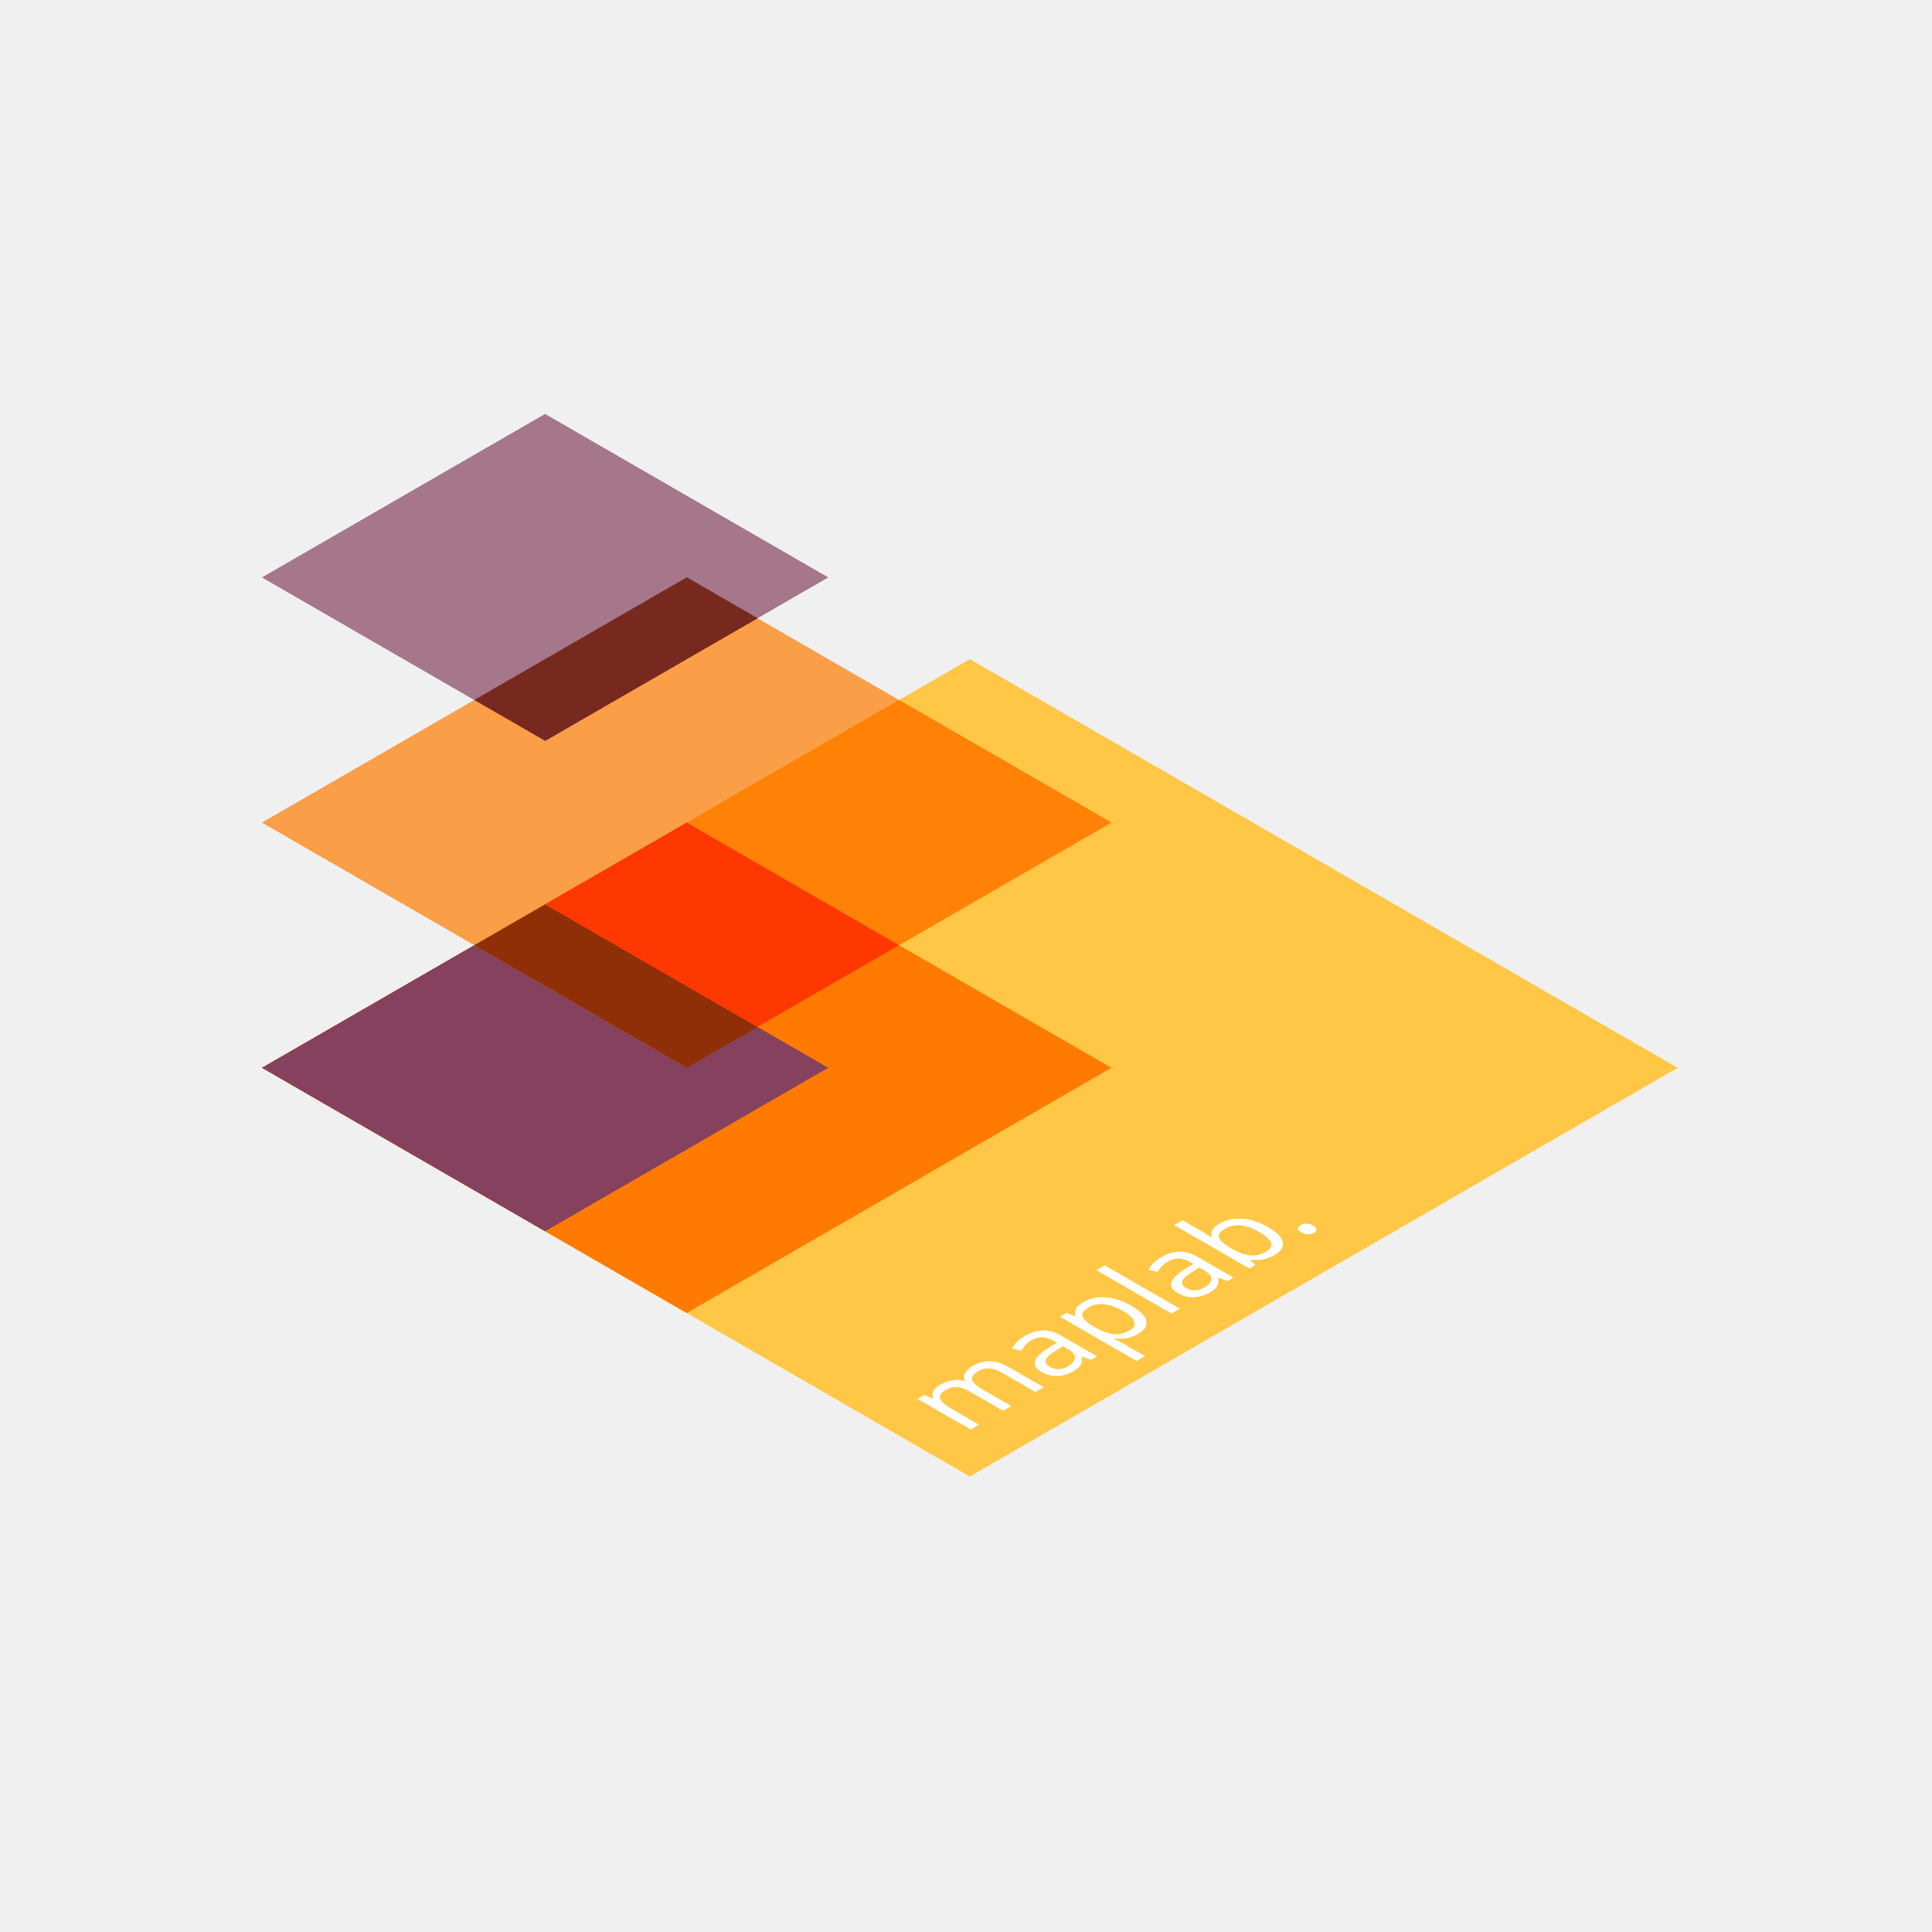
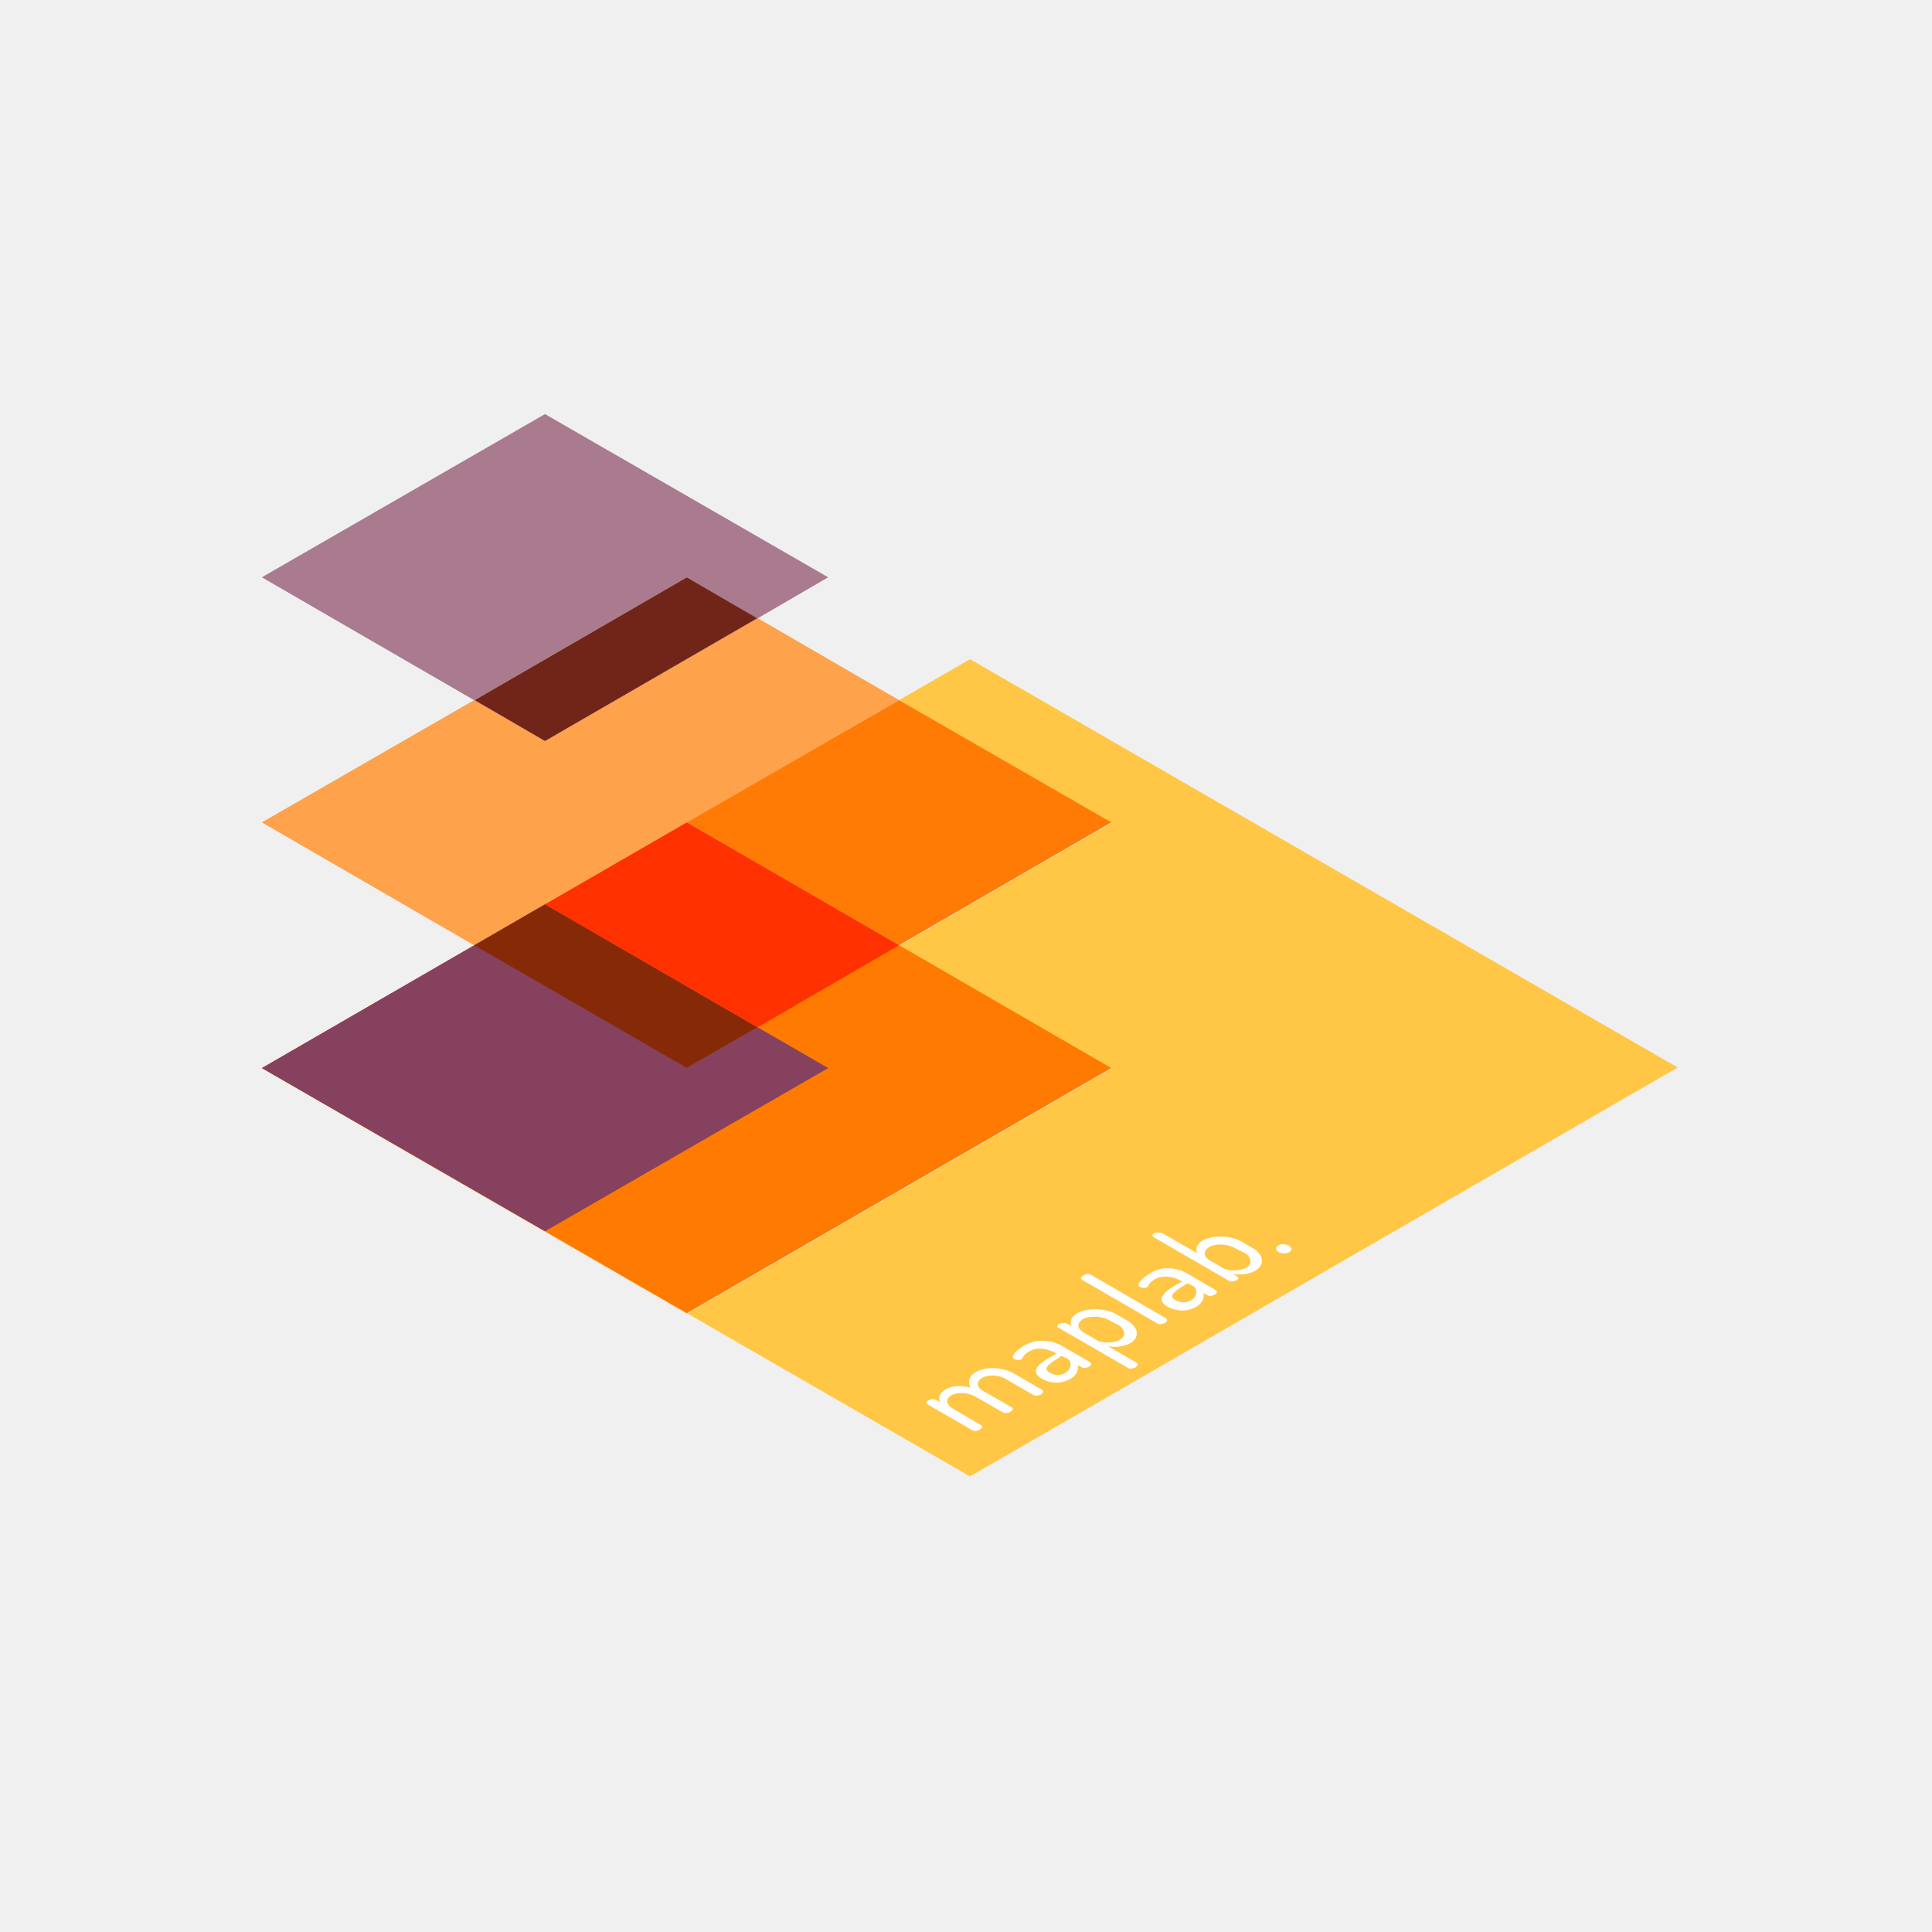
- <svg xmlns="http://www.w3.org/2000/svg" version="1.1" x="0px" y="0px" width="335px" height="335px" viewBox="0 0 335 335" enable-background="new 0 0 335 335" xml:space="preserve">
-   <g id="logo">
-     <polygon fill="#FFC745" points="290.906,185.151 168.162,114.284 45.418,185.151 168.162,256.019  " />
-     <polygon fill="#FF7A00" points="45.418,185.151 119.064,227.671 192.711,185.151 119.064,142.632  " />
-     <polyline fill="#86415E" points="94.516,213.497 143.613,185.151 94.516,156.806 94.516,156.806 45.418,185.151 94.516,213.497     " />
-     <polygon opacity="0.7" fill="#FF7A00" points="45.418,142.632 119.064,185.151 192.711,142.632 119.064,100.112  " />
-     <polygon opacity="0.7" fill="#FF7A00" points="155.889,121.372 119.066,142.632 155.889,163.892 192.713,142.632  " />
-     <polygon opacity="0.9" fill="#862906" points="119.094,185.151 131.369,178.065 94.545,156.806 94.545,156.806 82.271,163.892  " />
-     <polygon opacity="0.9" fill="#FF3101" points="119.066,142.632 94.516,156.806 94.518,156.806 131.34,178.064 155.889,163.892  " />
-     <polyline opacity="0.7" fill="#86415E" points="94.516,128.468 143.613,100.122 94.516,71.776 94.516,71.776 45.418,100.122    94.516,128.468  " />
-     <polygon opacity="0.9" fill="#712418" points="94.545,128.462 131.377,107.198 119.094,100.106 82.263,121.371  " />
+ <svg xmlns="http://www.w3.org/2000/svg" version="1.1" x="0px" y="0px" viewBox="0 0 335 335" style="enable-background:new 0 0 335 335;" xml:space="preserve">
+   <style type="text/css">
+ 	.st0{display:none;fill:none;stroke:#000000;stroke-width:0.25;stroke-miterlimit:10;}
+ 	.st1{fill:#FFC745;}
+ 	.st2{fill:#FF7A00;}
+ 	.st3{fill:#86415E;}
+ 	.st4{fill:#FFA24C;}
+ 	.st5{fill:#FF7E15;}
+ 	.st6{fill:#FF4D00;}
+ 	.st7{fill:#86291C;}
+ 	.st8{fill:#FF9115;}
+ 	.st9{fill:#FF7B06;}
+ 	.st10{fill:#864113;}
+ 	.st11{fill:#862906;}
+ 	.st12{fill:#FF5006;}
+ 	.st13{fill:#FF3100;}
+ 	.st14{fill:#FF4E02;}
+ 	.st15{fill:#AA7A8E;}
+ 	.st16{fill:#AA4D2B;}
+ 	.st17{fill:#713A4F;}
+ 	.st18{fill:#712519;}
+ 	.st19{fill:#586473;}
+ 	.st20{fill:#FFFFFF;}
+ </style>
+   <g id="Hilfslinien">
+     <line class="st0" x1="241.8" y1="213.5" x2="119.1" y2="142.6" />
+   </g>
+   <g id="Ebene_4">
+     <g>
+       <path class="st1" d="M82.2,163.9l-36.8,21.3L82.2,163.9L82.2,163.9 M168.2,114.3l-12.3,7.1l0,0l0,0l36.8,21.3l-36.8,21.3    l36.8,21.3l-73.6,42.5l-73.6-42.5L168.2,256l122.7-70.9L168.2,114.3" />
+       <polyline class="st2" points="45.4,185.2 119.1,227.7 192.7,185.2 119.1,142.6 45.4,185.2   " />
+       <polyline class="st3" points="94.5,213.5 143.6,185.2 94.5,156.8 45.4,185.2 94.5,213.5   " />
+       <polyline class="st4" points="131.4,107.2 94.5,128.5 94.5,128.5 94.5,128.5 82.2,121.4 45.4,142.6 82.2,163.9 155.9,121.4     131.4,107.2   " />
+       <polyline class="st5" points="155.9,121.4 82.2,163.9 82.2,163.9 119.1,142.6 119.1,142.6 155.9,121.4 155.9,121.4   " />
+       <polyline class="st6" points="119.1,142.6 82.2,163.9 82.2,163.9 94.5,156.8 94.5,156.8 94.5,156.8 94.5,156.8 94.5,156.8     119.1,142.6 119.1,142.6   " />
+       <polyline class="st7" points="94.5,156.8 82.2,163.9 119.1,185.2 119.1,185.1 82.3,163.9 94.5,156.8 94.5,156.8   " />
+       <polyline class="st8" points="155.9,121.4 155.9,121.4 192.7,142.6 155.9,163.9 155.9,163.9 192.7,142.6 155.9,121.4   " />
+       <polyline class="st9" points="155.9,121.4 119.1,142.6 155.9,163.9 192.7,142.6 155.9,121.4   " />
+       <polyline class="st2" points="131.4,178.1 131.3,178.1 131.3,178.1 131.4,178.1 131.4,178.1 131.4,178.1   " />
+       <polyline class="st10" points="131.3,178.1 119.1,185.1 119.1,185.2 131.4,178.1 131.3,178.1   " />
+       <polyline class="st6" points="94.5,156.8 94.5,156.8 131.3,178.1 131.3,178.1 94.5,156.8   " />
+       <polyline class="st11" points="94.5,156.8 82.3,163.9 119.1,185.1 131.3,178.1 94.5,156.8   " />
+       <polyline class="st5" points="155.9,163.9 155.9,163.9 155.9,163.9 155.9,163.9   " />
+       <polyline class="st6" points="155.9,163.9 131.4,178.1 131.4,178.1 155.9,163.9 155.9,163.9   " />
+       <polyline class="st12" points="119.1,142.6 119.1,142.6 155.9,163.9 155.9,163.9 119.1,142.6   " />
+       <polyline class="st13" points="119.1,142.6 94.5,156.8 94.5,156.8 94.5,156.8 94.5,156.8 131.4,178.1 155.9,163.9 119.1,142.6       " />
+       <polyline class="st14" points="119.1,142.6 119.1,142.6 155.9,163.9 155.9,163.9 119.1,142.6   " />
+       <polyline class="st6" points="131.4,178.1 131.3,178.1 131.3,178.1 131.4,178.1 131.4,178.1   " />
+       <polyline class="st13" points="94.5,156.8 94.5,156.8 131.3,178.1 131.4,178.1 94.5,156.8   " />
+       <polyline class="st15" points="94.5,71.8 45.4,100.1 82.2,121.4 119.1,100.1 119.1,100.1 119.1,100.1 131.4,107.2 143.6,100.1     94.5,71.8   " />
+       <polyline class="st16" points="119.1,100.1 82.2,121.4 94.5,128.5 94.5,128.5 82.3,121.4 119.1,100.1 119.1,100.1   " />
+       <polyline class="st15" points="131.4,107.2 131.3,107.2 131.4,107.2 131.4,107.2 131.4,107.2   " />
+       <polyline class="st16" points="131.3,107.2 94.5,128.5 94.5,128.5 131.4,107.2 131.3,107.2   " />
+       <polyline class="st17" points="119.1,100.1 119.1,100.1 131.3,107.2 131.4,107.2 119.1,100.1   " />
+       <polyline class="st18" points="119.1,100.1 82.3,121.4 94.5,128.5 131.3,107.2 119.1,100.1   " />
+     </g>
  </g>
  <g id="typography">
-     <polygon fill="none" points="254.182,204.1 171.911,251.599 153.243,240.821 235.516,193.322  " />
-     <text transform="matrix(0.75 -0.433 0.7794 0.45 166.8887 248.6758)" fill="#FFFFFF" font-family="'Dosis'" font-size="22">maplab.</text>
-   </g>
-   <g id="Hilfslinien">
-     <line display="none" fill="none" stroke="#000000" stroke-width="0.25" stroke-miterlimit="10" x1="241.81" y1="213.499" x2="119.065" y2="142.632" />
+     <polygon style="fill:none;" points="-73.9,-21.3 -156.1,26.2 -174.8,15.5 -92.5,-32  " />
+     <text transform="matrix(0.75 -0.433 0.7794 0.45 -161.1624 23.3237)" class="st19" style="font-family:'HelveticaNeue-Medium'; font-size:22px;">maplab.</text>
+     <g>
+       <path class="st20" d="M169,242.1c-1.3-0.7-3-0.7-4-0.2c-1,0.6-1.1,1.6,0.3,2.4l4.8,2.8c0.3,0.2,0.2,0.5-0.2,0.8    c-0.4,0.2-1,0.3-1.3,0.1l-7.8-4.5c-0.3-0.2-0.2-0.5,0.2-0.7c0.4-0.2,0.9-0.3,1.2-0.1l0.8,0.4c-0.3-0.7-0.2-1.5,1-2.2    c1.1-0.7,2.8-0.7,4.3-0.3c-0.6-1.1-0.2-2.1,0.9-2.7c1.6-0.9,4.4-1,6.7,0.3l4.8,2.8c0.3,0.2,0.2,0.5-0.2,0.8    c-0.4,0.2-1,0.3-1.3,0.1l-4.8-2.8c-1.4-0.8-3.2-0.7-4.1-0.2c-1,0.6-1.1,1.6,0.2,2.3l4.9,2.8c0.4,0.2,0.2,0.5-0.2,0.8    c-0.3,0.2-0.9,0.3-1.3,0.1L169,242.1z" />
+       <path class="st20" d="M184.2,233.4l4.8,2.8c0.3,0.2,0.3,0.5-0.2,0.8c-0.4,0.2-0.9,0.3-1.2,0.1l-0.7-0.4c0.1,0.8-0.1,1.7-1.3,2.4    c-1.4,0.8-3.2,0.9-4.9,0c-2.1-1.2-0.9-2.5,1.6-3.9l0.9-0.5l-0.4-0.2c-1.1-0.6-2.9-1-4.3-0.2c-1.3,0.7-1.1,1.3-1.4,1.4    c-0.4,0.2-1,0.1-1.3-0.1c-0.6-0.3,0.3-1.4,1.5-2.1C179.7,231.9,182.4,232.4,184.2,233.4z M184.1,235.1l-0.6,0.4    c-1.5,0.9-2.8,1.8-1.5,2.5c1,0.6,2,0.5,2.8,0c1-0.6,1.1-1.9,0.3-2.4L184.1,235.1z" />
+       <path class="st20" d="M185,229.5l0.8,0.4c-0.3-0.7-0.2-1.5,1-2.2c1.8-1,4.9-0.9,6.8,0.2l1.9,1.1c1.9,1.1,2.2,2.9,0.5,3.9    c-1.1,0.6-2.7,0.8-3.9,0.5l5,2.9c0.3,0.2,0.2,0.5-0.2,0.8c-0.4,0.2-1,0.3-1.3,0.1l-12.1-7c-0.3-0.2-0.2-0.5,0.2-0.7    C184.2,229.4,184.7,229.3,185,229.5z M192.1,228.8c-1.1-0.6-3.1-0.7-4.3-0.1c-1,0.6-1.2,1.6,0.2,2.4l2.4,1.4    c0.5,0.3,2.6,0.5,3.8-0.2c1.1-0.6,0.9-1.8-0.2-2.5L192.1,228.8z" />
+       <path class="st20" d="M189.1,221l13.1,7.6c0.3,0.2,0.2,0.5-0.2,0.8c-0.4,0.2-1,0.3-1.3,0.1l-13.1-7.6c-0.3-0.2-0.2-0.5,0.2-0.7    C188.2,220.9,188.8,220.8,189.1,221z" />
+       <path class="st20" d="M206,220.9l4.8,2.8c0.3,0.2,0.3,0.5-0.2,0.8c-0.4,0.2-0.9,0.3-1.2,0.1l-0.7-0.4c0.1,0.8-0.1,1.7-1.3,2.4    c-1.3,0.8-3.2,0.9-4.9,0c-2.1-1.2-0.9-2.5,1.6-3.9l0.9-0.5l-0.4-0.2c-1.1-0.6-2.9-1-4.3-0.2c-1.3,0.7-1.1,1.3-1.4,1.4    c-0.4,0.2-1,0.1-1.3-0.1c-0.6-0.3,0.3-1.4,1.5-2.1C201.5,219.3,204.1,219.8,206,220.9z M205.9,222.5l-0.6,0.4    c-1.5,0.9-2.8,1.8-1.5,2.5c1,0.6,2,0.5,2.8,0c1-0.6,1.1-1.9,0.3-2.4L205.9,222.5z" />
+       <path class="st20" d="M201.5,213.8l6.1,3.5c-0.3-0.6-0.2-1.5,0.9-2.2c1.8-1,4.9-0.9,6.8,0.2l1.9,1.1c1.9,1.1,2.2,2.9,0.5,3.9    c-1.1,0.7-2.8,0.8-3.9,0.6l0.7,0.4c0.3,0.2,0.3,0.5-0.1,0.7c-0.4,0.2-1,0.3-1.3,0.1l-13.1-7.6c-0.3-0.2-0.2-0.5,0.2-0.7    C200.6,213.7,201.2,213.7,201.5,213.8z M213.9,216.3c-1.1-0.6-3.1-0.7-4.2-0.1c-1,0.6-1.2,1.7,0.2,2.4l2.4,1.4    c0.5,0.3,2.6,0.5,3.8-0.2c1.1-0.6,0.9-1.8-0.2-2.5L213.9,216.3z" />
+       <path class="st20" d="M223.5,216c0.5,0.3,0.6,0.8,0.1,1.1c-0.5,0.3-1.4,0.3-1.9,0c-0.5-0.3-0.6-0.8-0.1-1.1    C222.1,215.6,222.9,215.7,223.5,216z" />
+     </g>
  </g>
</svg>
